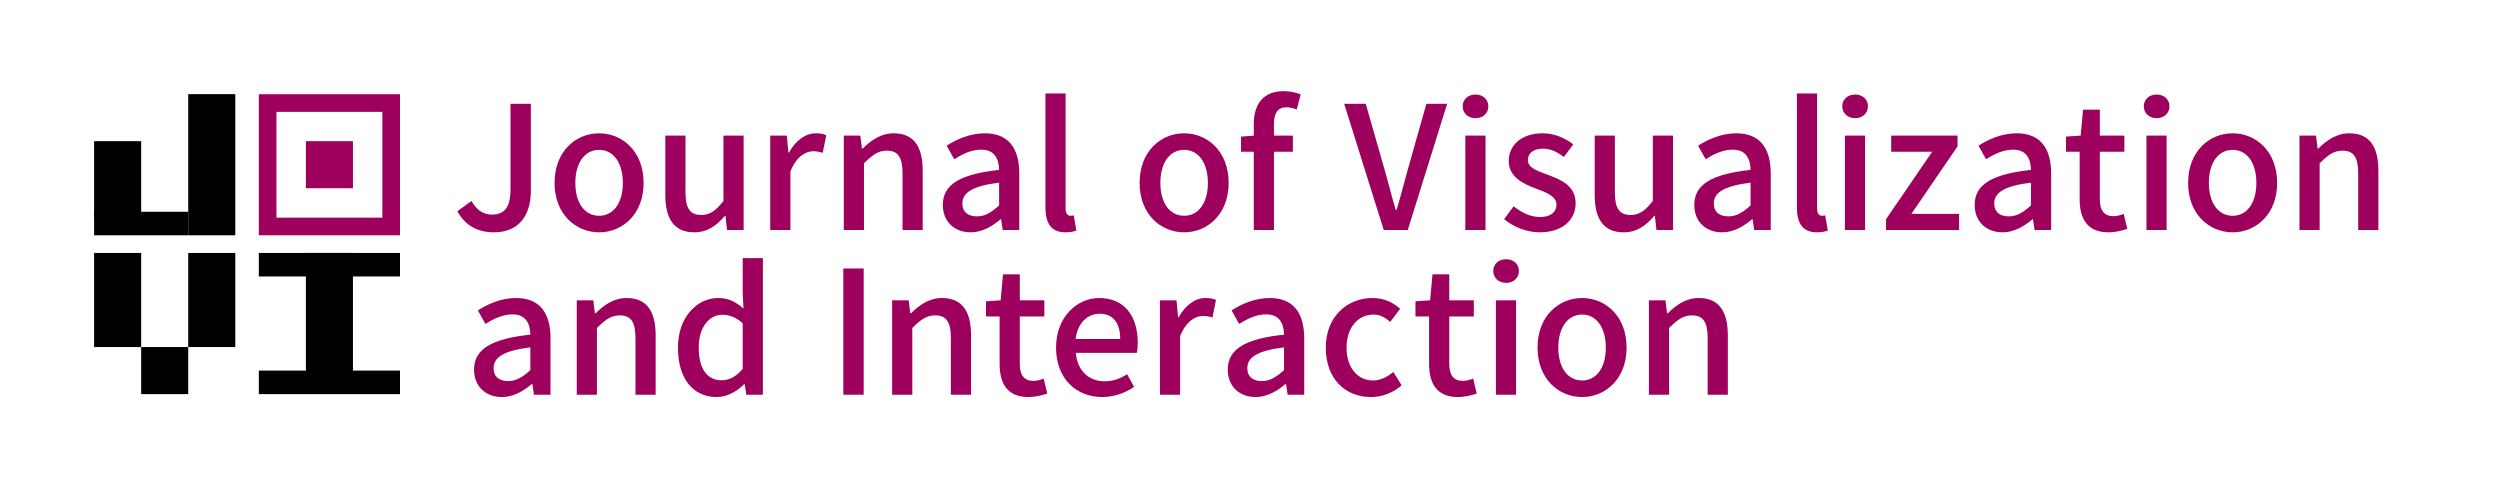
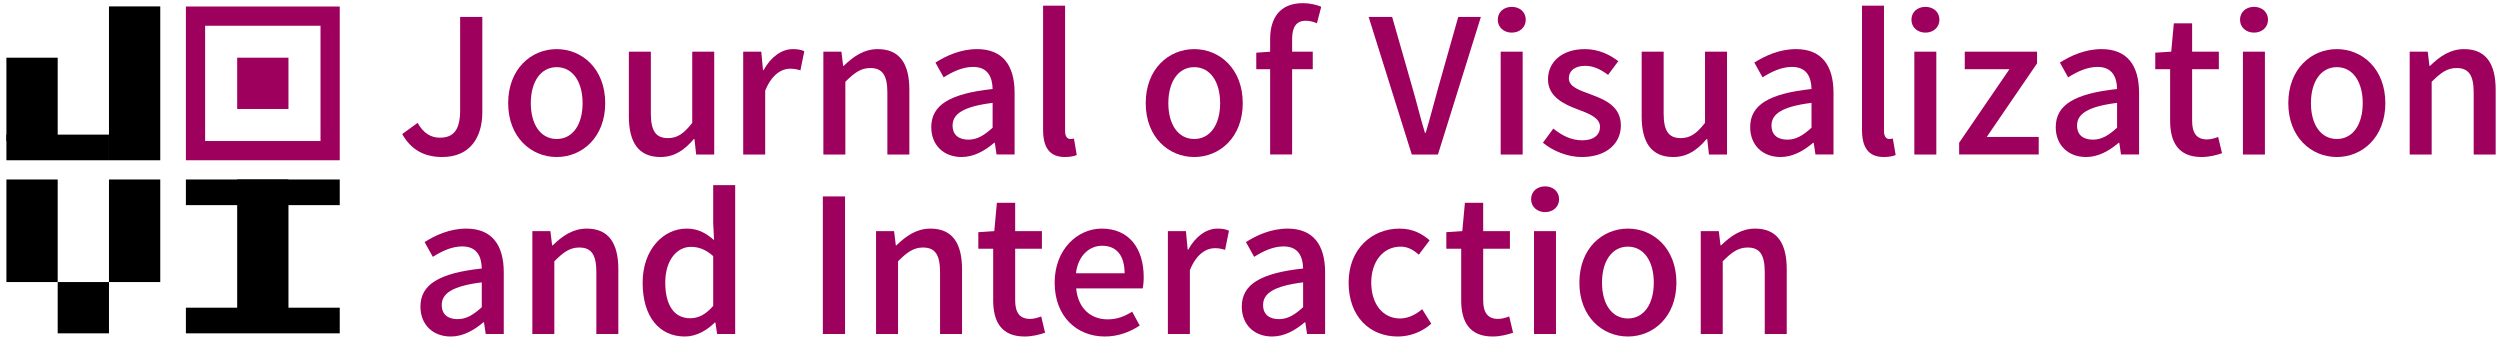
- <svg xmlns="http://www.w3.org/2000/svg" version="1.1" id="Layer_1" x="0px" y="0px" width="3825px" height="765px" viewBox="0 0 3825 765" style="enable-background:new 0 0 3825 765;" xml:space="preserve">
+ <svg xmlns="http://www.w3.org/2000/svg" version="1.1" id="Layer_1" x="0px" y="0px" width="3510px" height="477px" viewBox="0 0 3510 477" style="enable-background:new 0 0 3510 477;" xml:space="preserve">
  <style type="text/css">
	.st0{fill:#9E005D;}
</style>
  <g>
    <g>
-       <path class="st0" d="M585,171.15V333H423V171.15H585 M612,144.15H396V360h216V144.15L612,144.15z" />
+       <path class="st0" d="M450,36.15V198H288V36.15H450 M477,9.15H261V225h216V9.15L477,9.15z" />
    </g>
  </g>
-   <rect x="288" y="144" width="72" height="216" />
-   <rect x="288" y="387" width="72" height="144" />
-   <rect x="144" y="387" width="72" height="144" />
+   <rect x="153" y="9" width="72" height="216" />
+   <rect x="153" y="252" width="72" height="144" />
+   <rect x="9" y="252" width="72" height="144" />
  <g>
-     <rect x="468" y="216" class="st0" width="72" height="72" />
+     <rect x="333" y="81" class="st0" width="72" height="72" />
  </g>
-   <rect x="144" y="324" width="144" height="36" />
-   <rect x="144" y="216" width="72" height="117" />
-   <rect x="216" y="531" width="72" height="72" />
-   <rect x="396" y="567" width="216" height="36" />
-   <rect x="396" y="387" width="216" height="36" />
-   <rect x="468" y="387" width="72" height="189" />
+   <rect x="9" y="189" width="144" height="36" />
+   <rect x="9" y="81" width="72" height="117" />
+   <rect x="81" y="396" width="72" height="72" />
+   <rect x="261" y="432" width="216" height="36" />
+   <rect x="261" y="252" width="216" height="36" />
+   <rect x="333" y="252" width="72" height="189" />
  <g>
-     <path class="st0" d="M699.71,323.23l21.63-15.73c8.17,14.63,18.73,20.81,31.19,20.81c18.89,0,28.51-10.41,28.51-38.51V158.77h31.15   v133.75c0,34.71-16.73,62.93-56.23,62.93C729.74,355.46,711.64,344.5,699.71,323.23z" />
-     <path class="st0" d="M848.48,279.85c0-48.13,32.32-75.89,68.12-75.89c35.8,0,68.12,27.76,68.12,75.89   c0,47.85-32.32,75.61-68.12,75.61C880.8,355.46,848.48,327.7,848.48,279.85z M952.96,279.85c0-30.25-14.01-50.57-36.35-50.57   c-22.33,0-36.35,20.32-36.35,50.57c0,30.25,14.02,50.29,36.35,50.29C938.94,330.14,952.96,310.1,952.96,279.85z" />
-     <path class="st0" d="M1017.93,298.36V207.5h30.87v86.89c0,24.76,7.24,34.51,23.98,34.51c13.36,0,22.3-6.34,34.11-21.38V207.5h30.87   v144.42h-25.35l-2.42-21.71h-0.9c-12.92,15.28-27.05,25.25-46.83,25.25C1031.5,355.46,1017.93,334.94,1017.93,298.36z" />
-     <path class="st0" d="M1178.46,207.5h25.35l2.42,25.93h0.9c10.22-18.66,25.34-29.47,41.05-29.47c7.05,0,11.64,0.9,16.05,2.95   l-5.46,26.87c-5.03-1.46-8.63-2.36-14.56-2.36c-11.74,0-25.84,8.17-34.88,30.94v89.56h-30.87V207.5z" />
-     <path class="st0" d="M1291,207.5h25.35l2.42,19.94h0.9c13.2-12.89,27.95-23.48,47.73-23.48c30.77,0,44.34,20.52,44.34,57.1v90.86   h-30.87v-86.89c0-24.76-7.24-34.51-23.98-34.51c-13.36,0-22.3,6.65-35.01,19.32v102.08H1291V207.5z" />
-     <path class="st0" d="M1442.52,313.52c0-31.1,26.12-47.09,86.12-53.55c-0.34-16.5-6.55-31.01-27.37-31.01   c-15.1,0-29.11,6.93-41.37,14.63l-11.54-20.73c15.05-9.59,35.46-18.91,58.46-18.91c35.83,0,52.69,22.61,52.69,61.47v86.49h-25.35   l-2.42-16.4h-0.9c-13.2,11.18-28.42,19.94-45.75,19.94C1460.15,355.46,1442.52,338.97,1442.52,313.52z M1528.63,314.32v-34.89   c-42.1,5.22-56.2,15.97-56.2,31.78c0,13.92,9.48,19.85,22.24,19.85C1507.13,331.07,1516.88,324.98,1528.63,314.32z" />
-     <path class="st0" d="M1599.51,317.35V142.96h30.87v176.15c0,8.07,3.6,11.02,7.14,11.02c1.49,0,2.67,0,5.31-0.59l3.94,23.18   c-3.91,1.52-9.09,2.73-16.66,2.73C1607.92,355.46,1599.51,341.15,1599.51,317.35z" />
-     <path class="st0" d="M1743.59,279.85c0-48.13,32.32-75.89,68.12-75.89c35.8,0,68.12,27.76,68.12,75.89   c0,47.85-32.32,75.61-68.12,75.61C1775.91,355.46,1743.59,327.7,1743.59,279.85z M1848.06,279.85c0-30.25-14.01-50.57-36.35-50.57   c-22.33,0-36.35,20.32-36.35,50.57c0,30.25,14.02,50.29,36.35,50.29C1834.04,330.14,1848.06,310.1,1848.06,279.85z" />
-     <path class="st0" d="M1898.8,208.99l21.02-1.49h58.3v24.7h-79.32V208.99z M1918.27,190.06c0-29.75,13.63-50.64,46.1-50.64   c9.93,0,19.18,2.39,25.67,5.03l-6.05,23.18c-5.28-2.33-10.87-3.51-15.87-3.51c-12.52,0-18.98,8.2-18.98,25.56v162.23h-30.87V190.06   z" />
-     <path class="st0" d="M2056.59,158.77h32.98l28.46,99.45c6.43,22.17,10.81,40.96,17.52,63.15h1.18   c6.71-22.19,11.24-40.97,17.52-63.15l28.14-99.45h31.77l-60.28,193.15h-36.74L2056.59,158.77z" />
-     <path class="st0" d="M2237.88,162.72c0-10.83,8.44-18.09,19.64-18.09s19.65,7.26,19.65,18.09c0,10.55-8.44,18.09-19.65,18.09   S2237.88,173.27,2237.88,162.72z M2241.95,207.5h30.87v144.42h-30.87V207.5z" />
-     <path class="st0" d="M2301.26,335.37l14.59-19.8c12.73,10.03,25.24,16.43,40.75,16.43c16.78,0,24.82-8.27,24.82-18.92   c0-12.99-16.09-18.77-31.68-24.67c-19.35-7.21-41.37-17.79-41.37-41.98c0-24.43,19.68-42.47,51.69-42.47   c19.43,0,35.42,7.92,47,16.95l-14.3,19.18c-10.06-7.39-20.25-12.67-32.05-12.67c-15.69,0-23.05,7.82-23.05,17.49   c0,12.15,14.94,16.78,30.81,22.65c19.94,7.47,42.24,16.58,42.24,43.69c0,24.37-19.31,44.21-55.02,44.21   C2335.69,355.46,2315.2,346.92,2301.26,335.37z" />
-     <path class="st0" d="M2439.89,298.36V207.5h30.87v86.89c0,24.76,7.24,34.51,23.98,34.51c13.36,0,22.3-6.34,34.11-21.38V207.5h30.87   v144.42h-25.35l-2.42-21.71h-0.9c-12.92,15.28-27.05,25.25-46.83,25.25C2453.46,355.46,2439.89,334.94,2439.89,298.36z" />
-     <path class="st0" d="M2592.25,313.52c0-31.1,26.12-47.09,86.12-53.55c-0.34-16.5-6.55-31.01-27.37-31.01   c-15.1,0-29.1,6.93-41.37,14.63l-11.54-20.73c15.05-9.59,35.45-18.91,58.46-18.91c35.83,0,52.69,22.61,52.69,61.47v86.49h-25.35   l-2.42-16.4h-0.9c-13.2,11.18-28.42,19.94-45.75,19.94C2609.89,355.46,2592.25,338.97,2592.25,313.52z M2678.37,314.32v-34.89   c-42.1,5.22-56.2,15.97-56.2,31.78c0,13.92,9.48,19.85,22.24,19.85C2656.87,331.07,2666.62,324.98,2678.37,314.32z" />
-     <path class="st0" d="M2749.25,317.35V142.96h30.87v176.15c0,8.07,3.6,11.02,7.14,11.02c1.49,0,2.67,0,5.31-0.59l3.94,23.18   c-3.91,1.52-9.09,2.73-16.66,2.73C2757.66,355.46,2749.25,341.15,2749.25,317.35z" />
-     <path class="st0" d="M2818.66,162.72c0-10.83,8.44-18.09,19.65-18.09c11.2,0,19.64,7.26,19.64,18.09   c0,10.55-8.44,18.09-19.64,18.09C2827.1,180.81,2818.66,173.27,2818.66,162.72z M2822.73,207.5h30.87v144.42h-30.87V207.5z" />
-     <path class="st0" d="M2885.63,335.41l70.6-103.21h-62.71v-24.7h101.5V224l-70.6,103.21h72.93v24.7h-111.72V335.41z" />
-     <path class="st0" d="M3021.26,313.52c0-31.1,26.12-47.09,86.12-53.55c-0.34-16.5-6.55-31.01-27.37-31.01   c-15.1,0-29.1,6.93-41.37,14.63l-11.54-20.73c15.05-9.59,35.45-18.91,58.46-18.91c35.83,0,52.69,22.61,52.69,61.47v86.49h-25.35   l-2.42-16.4h-0.9c-13.2,11.18-28.42,19.94-45.75,19.94C3038.9,355.46,3021.26,338.97,3021.26,313.52z M3107.38,314.32v-34.89   c-42.1,5.22-56.2,15.97-56.2,31.78c0,13.92,9.48,19.85,22.24,19.85C3085.88,331.07,3095.63,324.98,3107.38,314.32z" />
-     <path class="st0" d="M3181.86,304.51V232.2h-20.87v-23.21l22.42-1.49l3.66-39.75h25.66v39.75h37.55v24.7h-37.55v72.41   c0,17.2,6.3,26.15,21.06,26.15c5,0,11.12-1.74,15.5-3.48l5.43,22.87c-7.95,2.64-17.88,5.31-28.65,5.31   C3193.59,355.46,3181.86,334.9,3181.86,304.51z" />
-     <path class="st0" d="M3280,162.72c0-10.83,8.44-18.09,19.64-18.09s19.65,7.26,19.65,18.09c0,10.55-8.44,18.09-19.65,18.09   S3280,173.27,3280,162.72z M3284.07,207.5h30.87v144.42h-30.87V207.5z" />
-     <path class="st0" d="M3347.79,279.85c0-48.13,32.32-75.89,68.12-75.89s68.12,27.76,68.12,75.89c0,47.85-32.32,75.61-68.12,75.61   S3347.79,327.7,3347.79,279.85z M3452.26,279.85c0-30.25-14.02-50.57-36.35-50.57c-22.34,0-36.35,20.32-36.35,50.57   c0,30.25,14.01,50.29,36.35,50.29C3438.25,330.14,3452.26,310.1,3452.26,279.85z" />
-     <path class="st0" d="M3518.18,207.5h25.35l2.42,19.94h0.9c13.2-12.89,27.95-23.48,47.73-23.48c30.77,0,44.34,20.52,44.34,57.1   v90.86h-30.87v-86.89c0-24.76-7.24-34.51-23.98-34.51c-13.36,0-22.3,6.65-35.01,19.32v102.08h-30.87V207.5z" />
+     <path class="st0" d="M564.71,188.23l21.63-15.73c8.17,14.63,18.73,20.81,31.19,20.81c18.89,0,28.51-10.41,28.51-38.51V23.77h31.15   v133.75c0,34.71-16.73,62.93-56.23,62.93C594.74,220.46,576.64,209.5,564.71,188.23z" />
+     <path class="st0" d="M713.48,144.85c0-48.13,32.32-75.89,68.12-75.89c35.8,0,68.12,27.76,68.12,75.89   c0,47.85-32.32,75.61-68.12,75.61C745.8,220.46,713.48,192.7,713.48,144.85z M817.96,144.85c0-30.25-14.01-50.57-36.35-50.57   c-22.33,0-36.35,20.32-36.35,50.57c0,30.25,14.02,50.29,36.35,50.29C803.94,195.14,817.96,175.1,817.96,144.85z" />
+     <path class="st0" d="M882.93,163.36V72.5h30.87v86.89c0,24.76,7.24,34.51,23.98,34.51c13.36,0,22.3-6.34,34.11-21.38V72.5h30.87   v144.42h-25.35L975,195.21h-0.9c-12.92,15.28-27.05,25.25-46.83,25.25C896.5,220.46,882.93,199.94,882.93,163.36z" />
+     <path class="st0" d="M1043.46,72.5h25.35l2.42,25.93h0.9c10.22-18.66,25.34-29.47,41.05-29.47c7.05,0,11.64,0.9,16.05,2.95   l-5.46,26.87c-5.03-1.46-8.63-2.36-14.56-2.36c-11.74,0-25.84,8.17-34.88,30.94v89.56h-30.87V72.5z" />
+     <path class="st0" d="M1156,72.5h25.35l2.42,19.94h0.9c13.2-12.89,27.95-23.48,47.73-23.48c30.77,0,44.34,20.52,44.34,57.1v90.86   h-30.87v-86.89c0-24.76-7.24-34.51-23.98-34.51c-13.36,0-22.3,6.65-35.01,19.32v102.08H1156V72.5z" />
+     <path class="st0" d="M1307.51,178.52c0-31.1,26.12-47.09,86.12-53.55c-0.34-16.5-6.55-31.01-27.37-31.01   c-15.1,0-29.1,6.93-41.37,14.63l-11.54-20.73c15.05-9.59,35.45-18.91,58.46-18.91c35.83,0,52.69,22.61,52.69,61.47v86.49h-25.35   l-2.42-16.4h-0.9c-13.2,11.18-28.42,19.94-45.75,19.94C1325.15,220.46,1307.51,203.97,1307.51,178.52z M1393.63,179.32v-34.89   c-42.1,5.22-56.2,15.97-56.2,31.78c0,13.92,9.48,19.85,22.24,19.85C1372.13,196.07,1381.88,189.98,1393.63,179.32z" />
+     <path class="st0" d="M1464.51,182.35V7.96h30.87v176.15c0,8.07,3.6,11.02,7.14,11.02c1.49,0,2.67,0,5.31-0.59l3.94,23.18   c-3.91,1.52-9.09,2.73-16.67,2.73C1472.92,220.46,1464.51,206.15,1464.51,182.35z" />
+     <path class="st0" d="M1608.59,144.85c0-48.13,32.32-75.89,68.12-75.89s68.12,27.76,68.12,75.89c0,47.85-32.32,75.61-68.12,75.61   S1608.59,192.7,1608.59,144.85z M1713.06,144.85c0-30.25-14.02-50.57-36.35-50.57c-22.34,0-36.35,20.32-36.35,50.57   c0,30.25,14.01,50.29,36.35,50.29C1699.04,195.14,1713.06,175.1,1713.06,144.85z" />
+     <path class="st0" d="M1763.8,73.99l21.02-1.49h58.3v24.7h-79.32V73.99z M1783.27,55.06c0-29.75,13.63-50.64,46.1-50.64   c9.93,0,19.18,2.39,25.67,5.03l-6.05,23.18c-5.28-2.33-10.87-3.51-15.87-3.51c-12.52,0-18.98,8.2-18.98,25.56v162.23h-30.87V55.06z   " />
+     <path class="st0" d="M1921.59,23.77h32.98l28.46,99.45c6.43,22.17,10.81,40.96,17.52,63.15h1.18   c6.71-22.19,11.24-40.97,17.52-63.15l28.14-99.45h31.77l-60.28,193.15h-36.74L1921.59,23.77z" />
+     <path class="st0" d="M2102.88,27.72c0-10.83,8.44-18.09,19.64-18.09s19.65,7.26,19.65,18.09c0,10.55-8.44,18.09-19.65,18.09   S2102.88,38.27,2102.88,27.72z M2106.95,72.5h30.87v144.42h-30.87V72.5z" />
+     <path class="st0" d="M2166.26,200.37l14.59-19.8c12.73,10.03,25.24,16.43,40.75,16.43c16.78,0,24.82-8.27,24.82-18.92   c0-12.99-16.09-18.77-31.68-24.67c-19.35-7.21-41.37-17.79-41.37-41.98c0-24.43,19.68-42.47,51.69-42.47   c19.43,0,35.42,7.92,47,16.95l-14.3,19.18c-10.06-7.39-20.25-12.67-32.05-12.67c-15.69,0-23.05,7.82-23.05,17.49   c0,12.15,14.94,16.78,30.81,22.65c19.94,7.47,42.24,16.58,42.24,43.69c0,24.37-19.31,44.21-55.02,44.21   C2200.69,220.46,2180.2,211.92,2166.26,200.37z" />
+     <path class="st0" d="M2304.89,163.36V72.5h30.87v86.89c0,24.76,7.24,34.51,23.98,34.51c13.36,0,22.3-6.34,34.11-21.38V72.5h30.87   v144.42h-25.35l-2.42-21.71h-0.9c-12.92,15.28-27.05,25.25-46.83,25.25C2318.46,220.46,2304.89,199.94,2304.89,163.36z" />
+     <path class="st0" d="M2457.25,178.52c0-31.1,26.12-47.09,86.12-53.55c-0.34-16.5-6.55-31.01-27.37-31.01   c-15.1,0-29.11,6.93-41.37,14.63l-11.54-20.73c15.05-9.59,35.46-18.91,58.46-18.91c35.83,0,52.69,22.61,52.69,61.47v86.49h-25.35   l-2.42-16.4h-0.9c-13.2,11.18-28.42,19.94-45.75,19.94C2474.89,220.46,2457.25,203.97,2457.25,178.52z M2543.37,179.32v-34.89   c-42.1,5.22-56.2,15.97-56.2,31.78c0,13.92,9.48,19.85,22.24,19.85C2521.87,196.07,2531.62,189.98,2543.37,179.32z" />
+     <path class="st0" d="M2614.25,182.35V7.96h30.87v176.15c0,8.07,3.6,11.02,7.14,11.02c1.49,0,2.67,0,5.31-0.59l3.94,23.18   c-3.91,1.52-9.09,2.73-16.66,2.73C2622.66,220.46,2614.25,206.15,2614.25,182.35z" />
+     <path class="st0" d="M2683.66,27.72c0-10.83,8.44-18.09,19.65-18.09c11.2,0,19.64,7.26,19.64,18.09c0,10.55-8.44,18.09-19.64,18.09   C2692.1,45.81,2683.66,38.27,2683.66,27.72z M2687.73,72.5h30.87v144.42h-30.87V72.5z" />
+     <path class="st0" d="M2750.63,200.41l70.6-103.21h-62.71V72.5h101.5V89l-70.6,103.21h72.93v24.7h-111.71V200.41z" />
+     <path class="st0" d="M2886.26,178.52c0-31.1,26.12-47.09,86.12-53.55c-0.34-16.5-6.55-31.01-27.37-31.01   c-15.1,0-29.11,6.93-41.37,14.63l-11.54-20.73c15.05-9.59,35.46-18.91,58.46-18.91c35.83,0,52.69,22.61,52.69,61.47v86.49h-25.35   l-2.42-16.4h-0.9c-13.2,11.18-28.42,19.94-45.75,19.94C2903.9,220.46,2886.26,203.97,2886.26,178.52z M2972.38,179.32v-34.89   c-42.1,5.22-56.2,15.97-56.2,31.78c0,13.92,9.48,19.85,22.24,19.85C2950.88,196.07,2960.63,189.98,2972.38,179.32z" />
+     <path class="st0" d="M3046.86,169.51V97.2h-20.87V73.99l22.42-1.49l3.66-39.75h25.66V72.5h37.55v24.7h-37.55v72.41   c0,17.2,6.3,26.15,21.06,26.15c5,0,11.12-1.74,15.5-3.48l5.43,22.87c-7.95,2.64-17.88,5.31-28.65,5.31   C3058.59,220.46,3046.86,199.9,3046.86,169.51z" />
+     <path class="st0" d="M3145,27.72c0-10.83,8.44-18.09,19.64-18.09s19.65,7.26,19.65,18.09c0,10.55-8.44,18.09-19.65,18.09   S3145,38.27,3145,27.72z M3149.07,72.5h30.87v144.42h-30.87V72.5z" />
+     <path class="st0" d="M3212.79,144.85c0-48.13,32.32-75.89,68.12-75.89c35.8,0,68.12,27.76,68.12,75.89   c0,47.85-32.32,75.61-68.12,75.61C3245.11,220.46,3212.79,192.7,3212.79,144.85z M3317.26,144.85c0-30.25-14.01-50.57-36.35-50.57   c-22.33,0-36.35,20.32-36.35,50.57c0,30.25,14.02,50.29,36.35,50.29C3303.25,195.14,3317.26,175.1,3317.26,144.85z" />
+     <path class="st0" d="M3383.18,72.5h25.35l2.42,19.94h0.9c13.2-12.89,27.95-23.48,47.73-23.48c30.77,0,44.34,20.52,44.34,57.1v90.86   h-30.87v-86.89c0-24.76-7.24-34.51-23.98-34.51c-13.36,0-22.3,6.65-35.01,19.32v102.08h-30.87V72.5z" />
  </g>
  <g>
    <g>
-       <path class="st0" d="M725.3,565.53c0-31.1,26.12-47.09,86.12-53.55c-0.34-16.5-6.55-31.01-27.37-31.01    c-15.1,0-29.11,6.93-41.37,14.63l-11.54-20.73c15.05-9.59,35.45-18.91,58.46-18.91c35.83,0,52.69,22.61,52.69,61.48v86.49h-25.35    l-2.42-16.4h-0.9c-13.2,11.18-28.42,19.94-45.75,19.94C742.94,607.46,725.3,590.97,725.3,565.53z M811.41,566.32v-34.89    c-42.1,5.22-56.2,15.97-56.2,31.78c0,13.92,9.48,19.85,22.24,19.85C789.91,583.07,799.67,576.98,811.41,566.32z" />
-       <path class="st0" d="M882.41,459.5h25.35l2.42,19.94h0.9c13.2-12.89,27.95-23.48,47.73-23.48c30.77,0,44.34,20.52,44.34,57.1    v90.86h-30.87v-86.89c0-24.76-7.24-34.51-23.98-34.51c-13.36,0-22.3,6.65-35.01,19.32v102.08h-30.87V459.5z" />
-       <path class="st0" d="M1037.26,531.85c0-46.98,29.53-75.89,61.58-75.89c16.49,0,27.05,6.18,38.7,16.15l-1.21-23.76v-53.39h30.87    v208.96h-25.35l-2.42-16.09h-0.9c-10.87,10.87-25.87,19.63-41.93,19.63C1060.57,607.46,1037.26,579.64,1037.26,531.85z     M1136.32,564.49v-69.95c-10.66-9.51-20.85-12.96-31.25-12.96c-19.85,0-36.04,18.95-36.04,49.95c0,32.43,12.74,50.29,34.98,50.29    C1115.88,581.83,1125.97,576.39,1136.32,564.49z" />
-       <path class="st0" d="M1290.29,410.77h31.15v193.15h-31.15V410.77z" />
-       <path class="st0" d="M1364.96,459.5h25.35l2.42,19.94h0.9c13.2-12.89,27.95-23.48,47.73-23.48c30.77,0,44.34,20.52,44.34,57.1    v90.86h-30.87v-86.89c0-24.76-7.24-34.51-23.98-34.51c-13.36,0-22.3,6.65-35.01,19.32v102.08h-30.87V459.5z" />
-       <path class="st0" d="M1529.42,556.51V484.2h-20.87v-23.21l22.42-1.49l3.66-39.75h25.66v39.75h37.55v24.7h-37.55v72.41    c0,17.2,6.3,26.15,21.06,26.15c5,0,11.12-1.74,15.5-3.48l5.43,22.87c-7.95,2.64-17.88,5.31-28.65,5.31    C1541.15,607.46,1529.42,586.91,1529.42,556.51z" />
-       <path class="st0" d="M1615.74,531.85c0-46.95,32.29-75.89,66.04-75.89c38.34,0,58.99,27.66,58.99,68.31    c0,6.05-0.62,12.1-1.37,15.64h-93.45c2.48,27.21,19.66,43.47,44.29,43.47c12.83,0,23.67-4.07,34.29-10.81l10.64,19.46    c-13.41,8.97-30.17,15.43-48.93,15.43C1646.82,607.46,1615.74,579.42,1615.74,531.85z M1713.93,518.62    c0-24.36-10.88-38.59-31.53-38.59c-17.92,0-33.8,13.77-36.75,38.59H1713.93z" />
-       <path class="st0" d="M1774.71,459.5h25.35l2.42,25.93h0.9c10.21-18.66,25.34-29.47,41.05-29.47c7.04,0,11.64,0.9,16.05,2.95    l-5.46,26.87c-5.03-1.46-8.63-2.36-14.56-2.36c-11.74,0-25.84,8.17-34.88,30.94v89.56h-30.87V459.5z" />
-       <path class="st0" d="M1878.46,565.53c0-31.1,26.12-47.09,86.12-53.55c-0.34-16.5-6.55-31.01-27.37-31.01    c-15.1,0-29.1,6.93-41.37,14.63l-11.54-20.73c15.05-9.59,35.45-18.91,58.46-18.91c35.83,0,52.69,22.61,52.69,61.48v86.49h-25.35    l-2.42-16.4h-0.9c-13.2,11.18-28.42,19.94-45.75,19.94C1896.1,607.46,1878.46,590.97,1878.46,565.53z M1964.57,566.32v-34.89    c-42.1,5.22-56.2,15.97-56.2,31.78c0,13.92,9.48,19.85,22.24,19.85C1943.07,583.07,1952.83,576.98,1964.57,566.32z" />
-       <path class="st0" d="M2028.46,531.85c0-48.13,33.53-75.89,71.5-75.89c18.54,0,31.86,7.3,42.23,16.46l-15.21,20.14    c-7.89-6.99-15.69-11.28-25.47-11.28c-24.2,0-41.28,20.32-41.28,50.57c0,30.25,16.59,50.29,40.35,50.29    c11.9,0,22.68-5.81,31.15-13.08l12.75,20.45c-13.35,11.86-30.27,17.95-47.01,17.95C2058.39,607.46,2028.46,579.7,2028.46,531.85z" />
-       <path class="st0" d="M2186.52,556.51V484.2h-20.87v-23.21l22.42-1.49l3.66-39.75h25.66v39.75h37.55v24.7h-37.55v72.41    c0,17.2,6.3,26.15,21.06,26.15c5,0,11.12-1.74,15.5-3.48l5.43,22.87c-7.95,2.64-17.88,5.31-28.65,5.31    C2198.25,607.46,2186.52,586.91,2186.52,556.51z" />
-       <path class="st0" d="M2284.66,414.72c0-10.83,8.44-18.09,19.65-18.09c11.2,0,19.64,7.26,19.64,18.09    c0,10.55-8.44,18.09-19.64,18.09C2293.1,432.81,2284.66,425.27,2284.66,414.72z M2288.73,459.5h30.87v144.42h-30.87V459.5z" />
-       <path class="st0" d="M2352.45,531.85c0-48.13,32.32-75.89,68.12-75.89c35.8,0,68.12,27.76,68.12,75.89    c0,47.85-32.32,75.61-68.12,75.61C2384.77,607.46,2352.45,579.7,2352.45,531.85z M2456.92,531.85c0-30.25-14.01-50.57-36.35-50.57    c-22.33,0-36.35,20.32-36.35,50.57c0,30.25,14.02,50.29,36.35,50.29C2442.91,582.14,2456.92,562.1,2456.92,531.85z" />
-       <path class="st0" d="M2522.84,459.5h25.35l2.42,19.94h0.9c13.2-12.89,27.95-23.48,47.73-23.48c30.77,0,44.34,20.52,44.34,57.1    v90.86h-30.87v-86.89c0-24.76-7.24-34.51-23.98-34.51c-13.36,0-22.3,6.65-35.01,19.32v102.08h-30.87V459.5z" />
+       <path class="st0" d="M590.3,430.53c0-31.1,26.12-47.09,86.12-53.55c-0.34-16.5-6.55-31.01-27.37-31.01    c-15.1,0-29.11,6.93-41.37,14.63l-11.54-20.73c15.05-9.59,35.45-18.91,58.46-18.91c35.83,0,52.69,22.61,52.69,61.48v86.49h-25.35    l-2.42-16.4h-0.9c-13.2,11.18-28.42,19.94-45.75,19.94C607.94,472.46,590.3,455.97,590.3,430.53z M676.41,431.32v-34.89    c-42.1,5.22-56.2,15.97-56.2,31.78c0,13.92,9.48,19.85,22.24,19.85C654.91,448.07,664.67,441.98,676.41,431.32z" />
+       <path class="st0" d="M747.41,324.5h25.35l2.42,19.94h0.9c13.2-12.89,27.95-23.48,47.73-23.48c30.77,0,44.34,20.52,44.34,57.1    v90.86h-30.87v-86.89c0-24.76-7.24-34.51-23.98-34.51c-13.36,0-22.3,6.65-35.01,19.32v102.08h-30.87V324.5z" />
+       <path class="st0" d="M902.26,396.85c0-46.98,29.53-75.89,61.58-75.89c16.49,0,27.05,6.18,38.7,16.15l-1.21-23.76v-53.39h30.87    v208.96h-25.35l-2.42-16.09h-0.9c-10.87,10.87-25.87,19.63-41.93,19.63C925.57,472.46,902.26,444.64,902.26,396.85z     M1001.32,429.49v-69.95c-10.66-9.51-20.85-12.96-31.25-12.96c-19.85,0-36.04,18.95-36.04,49.95c0,32.43,12.74,50.29,34.98,50.29    C980.88,446.83,990.97,441.39,1001.32,429.49z" />
+       <path class="st0" d="M1155.29,275.77h31.15v193.15h-31.15V275.77z" />
+       <path class="st0" d="M1229.96,324.5h25.35l2.42,19.94h0.9c13.2-12.89,27.95-23.48,47.73-23.48c30.77,0,44.34,20.52,44.34,57.1    v90.86h-30.87v-86.89c0-24.76-7.24-34.51-23.98-34.51c-13.36,0-22.3,6.65-35.01,19.32v102.08h-30.87V324.5z" />
+       <path class="st0" d="M1394.42,421.51V349.2h-20.87v-23.21l22.42-1.49l3.66-39.75h25.66v39.75h37.55v24.7h-37.55v72.41    c0,17.2,6.3,26.15,21.06,26.15c5,0,11.12-1.74,15.5-3.48l5.43,22.87c-7.95,2.64-17.88,5.31-28.65,5.31    C1406.15,472.46,1394.42,451.91,1394.42,421.51z" />
+       <path class="st0" d="M1480.74,396.85c0-46.95,32.29-75.89,66.04-75.89c38.34,0,58.99,27.66,58.99,68.31    c0,6.05-0.62,12.1-1.37,15.64h-93.45c2.48,27.21,19.66,43.47,44.29,43.47c12.83,0,23.67-4.07,34.29-10.81l10.64,19.46    c-13.41,8.97-30.17,15.43-48.93,15.43C1511.82,472.46,1480.74,444.42,1480.74,396.85z M1578.93,383.62    c0-24.36-10.88-38.59-31.53-38.59c-17.92,0-33.8,13.77-36.75,38.59H1578.93z" />
+       <path class="st0" d="M1639.71,324.5h25.35l2.42,25.93h0.9c10.21-18.66,25.34-29.47,41.05-29.47c7.04,0,11.64,0.9,16.05,2.95    l-5.46,26.87c-5.03-1.46-8.63-2.36-14.56-2.36c-11.74,0-25.84,8.17-34.88,30.94v89.56h-30.87V324.5z" />
+       <path class="st0" d="M1743.46,430.53c0-31.1,26.12-47.09,86.12-53.55c-0.34-16.5-6.55-31.01-27.37-31.01    c-15.1,0-29.11,6.93-41.37,14.63l-11.54-20.73c15.05-9.59,35.46-18.91,58.46-18.91c35.83,0,52.69,22.61,52.69,61.48v86.49h-25.35    l-2.42-16.4h-0.9c-13.2,11.18-28.42,19.94-45.75,19.94C1761.1,472.46,1743.46,455.97,1743.46,430.53z M1829.57,431.32v-34.89    c-42.1,5.22-56.2,15.97-56.2,31.78c0,13.92,9.48,19.85,22.24,19.85C1808.07,448.07,1817.83,441.98,1829.57,431.32z" />
+       <path class="st0" d="M1893.46,396.85c0-48.13,33.53-75.89,71.5-75.89c18.54,0,31.86,7.3,42.23,16.46l-15.21,20.14    c-7.89-6.99-15.69-11.28-25.47-11.28c-24.2,0-41.28,20.32-41.28,50.57c0,30.25,16.59,50.29,40.35,50.29    c11.9,0,22.68-5.81,31.15-13.08l12.75,20.45c-13.35,11.86-30.27,17.95-47.01,17.95C1923.39,472.46,1893.46,444.7,1893.46,396.85z" />
+       <path class="st0" d="M2051.52,421.51V349.2h-20.87v-23.21l22.42-1.49l3.66-39.75h25.66v39.75h37.55v24.7h-37.55v72.41    c0,17.2,6.3,26.15,21.06,26.15c5,0,11.12-1.74,15.5-3.48l5.43,22.87c-7.95,2.64-17.88,5.31-28.65,5.31    C2063.25,472.46,2051.52,451.91,2051.52,421.51z" />
+       <path class="st0" d="M2149.66,279.72c0-10.83,8.44-18.09,19.65-18.09c11.2,0,19.64,7.26,19.64,18.09    c0,10.55-8.44,18.09-19.64,18.09C2158.1,297.81,2149.66,290.27,2149.66,279.72z M2153.73,324.5h30.87v144.42h-30.87V324.5z" />
+       <path class="st0" d="M2217.45,396.85c0-48.13,32.32-75.89,68.12-75.89s68.12,27.76,68.12,75.89c0,47.85-32.32,75.61-68.12,75.61    S2217.45,444.7,2217.45,396.85z M2321.92,396.85c0-30.25-14.02-50.57-36.35-50.57c-22.34,0-36.35,20.32-36.35,50.57    c0,30.25,14.01,50.29,36.35,50.29C2307.91,447.14,2321.92,427.1,2321.92,396.85z" />
+       <path class="st0" d="M2387.84,324.5h25.35l2.42,19.94h0.9c13.2-12.89,27.95-23.48,47.73-23.48c30.77,0,44.34,20.52,44.34,57.1    v90.86h-30.87v-86.89c0-24.76-7.24-34.51-23.98-34.51c-13.36,0-22.3,6.65-35.01,19.32v102.08h-30.87V324.5z" />
    </g>
  </g>
  <g>
</g>
  <g>
</g>
  <g>
</g>
  <g>
</g>
  <g>
</g>
  <g>
</g>
  <g>
</g>
  <g>
</g>
  <g>
</g>
  <g>
</g>
  <g>
</g>
  <g>
</g>
  <g>
</g>
  <g>
</g>
  <g>
</g>
</svg>
